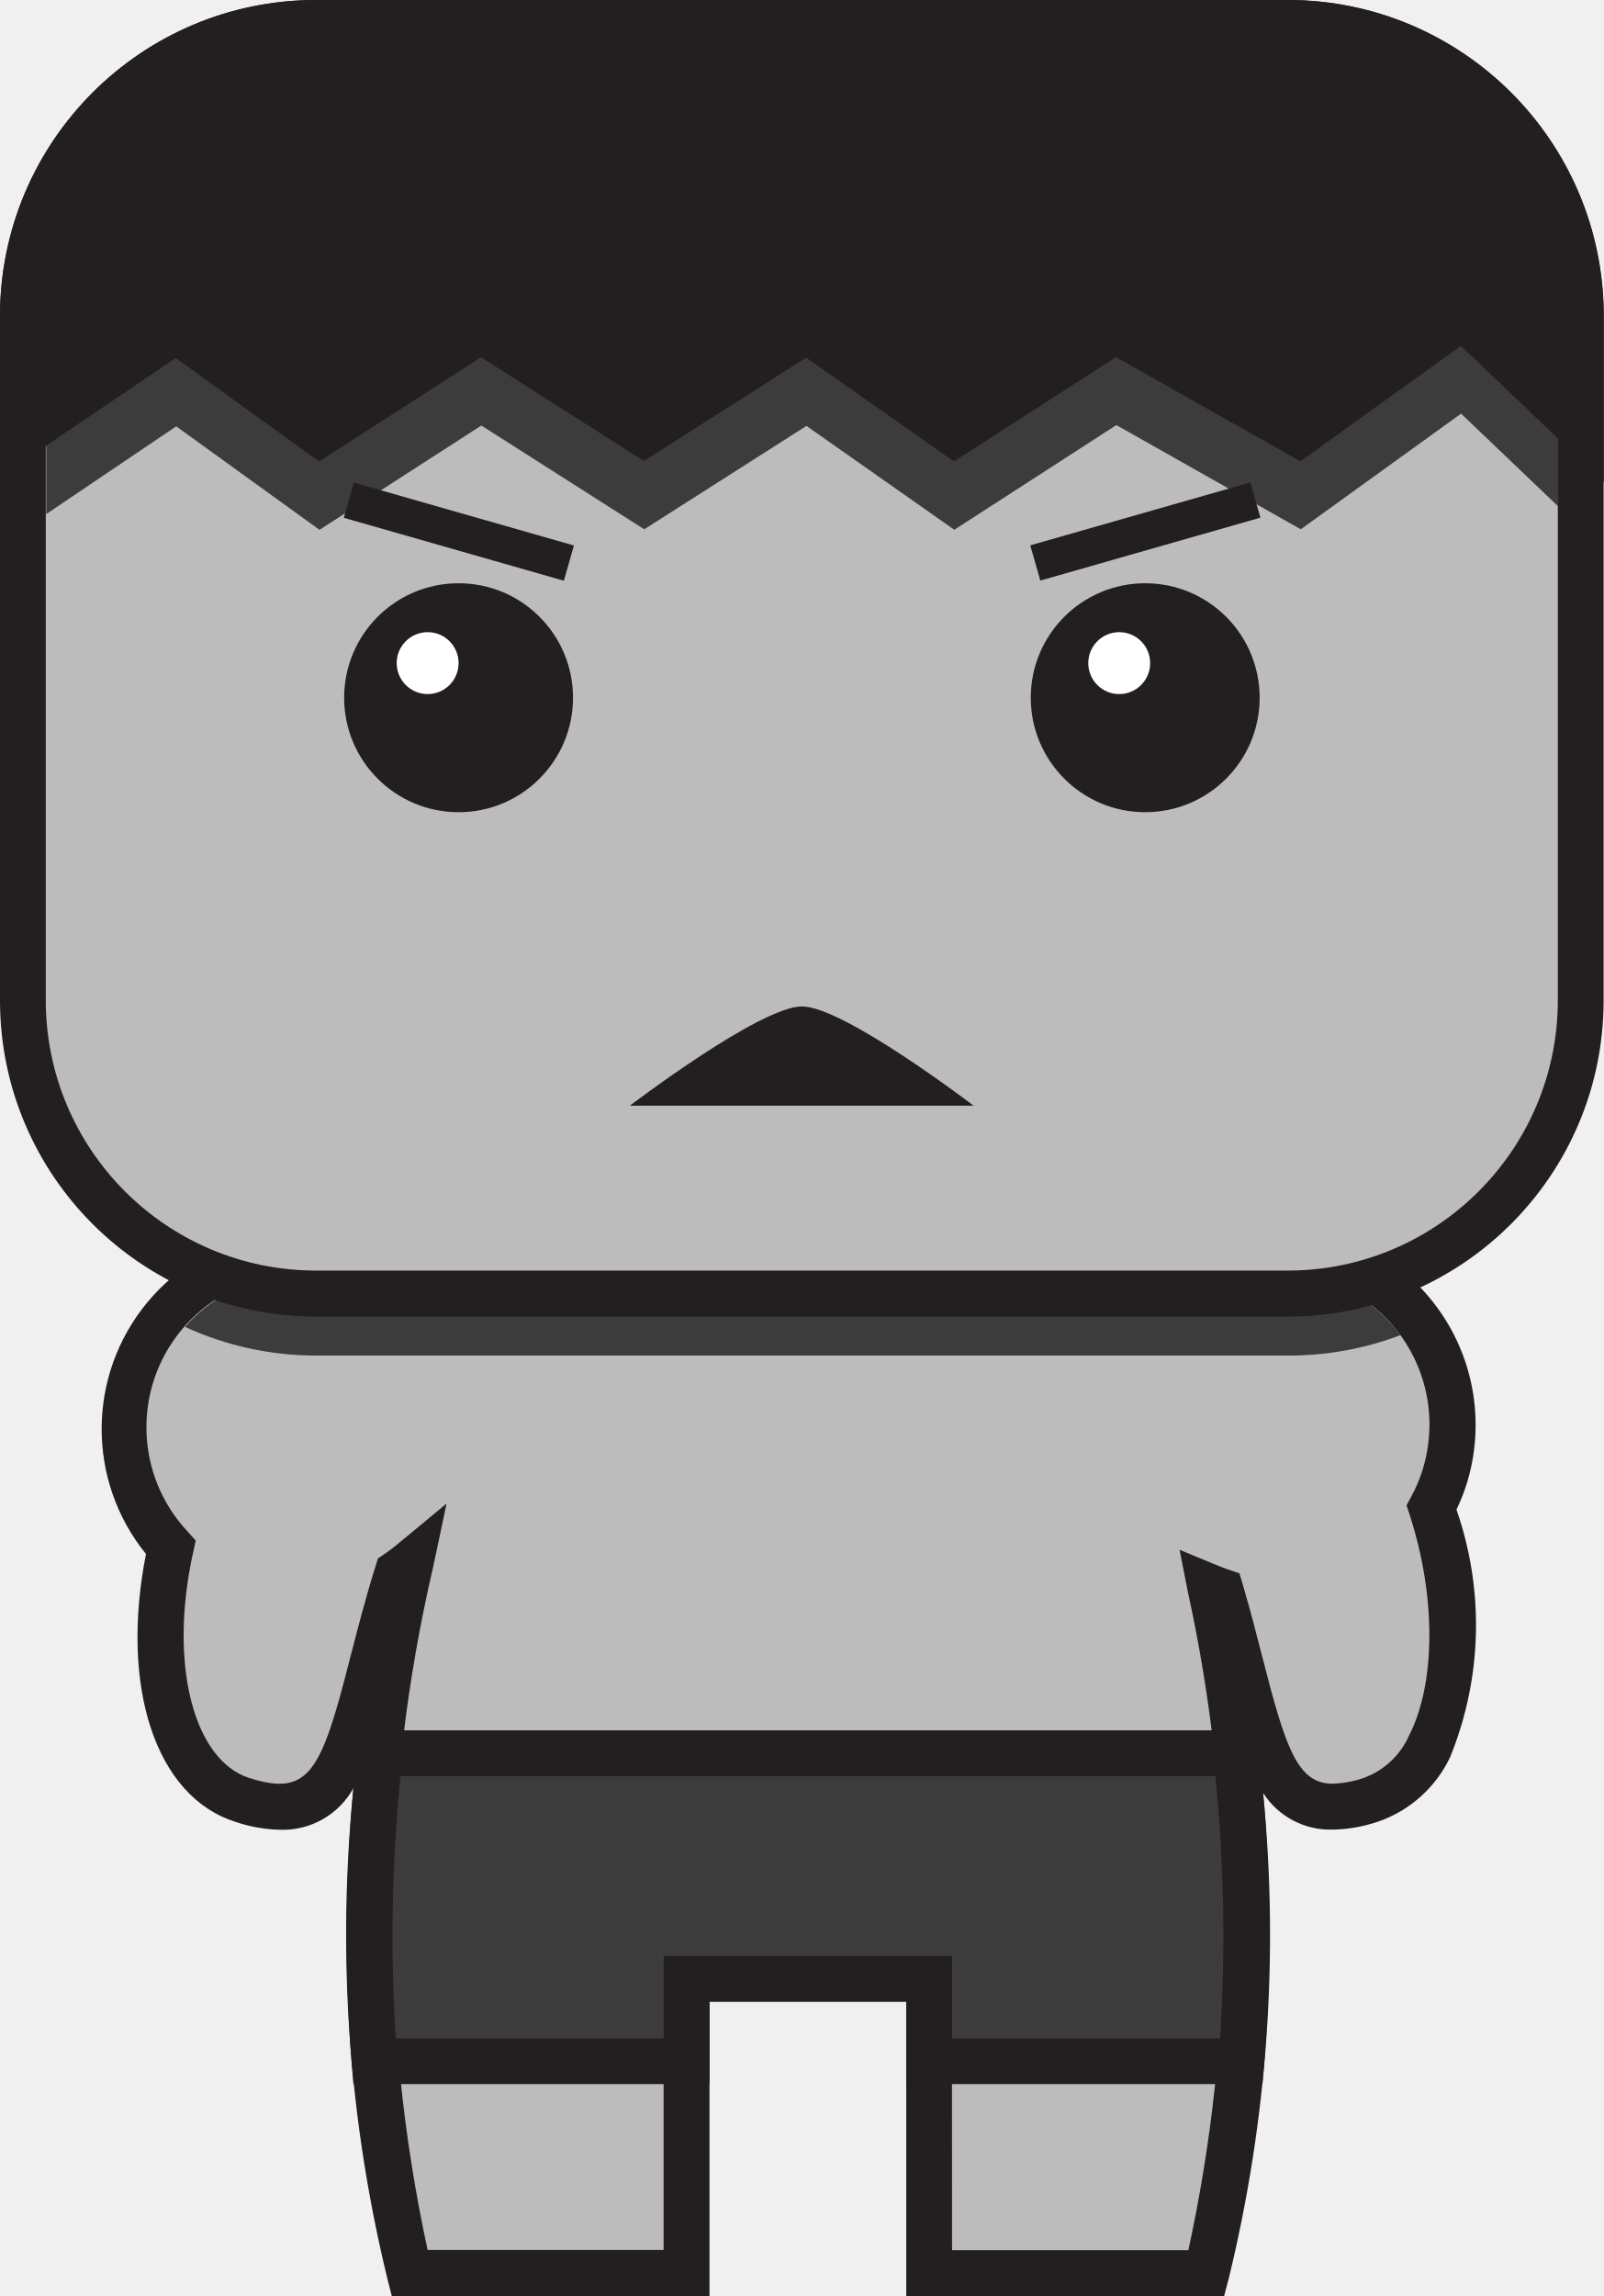
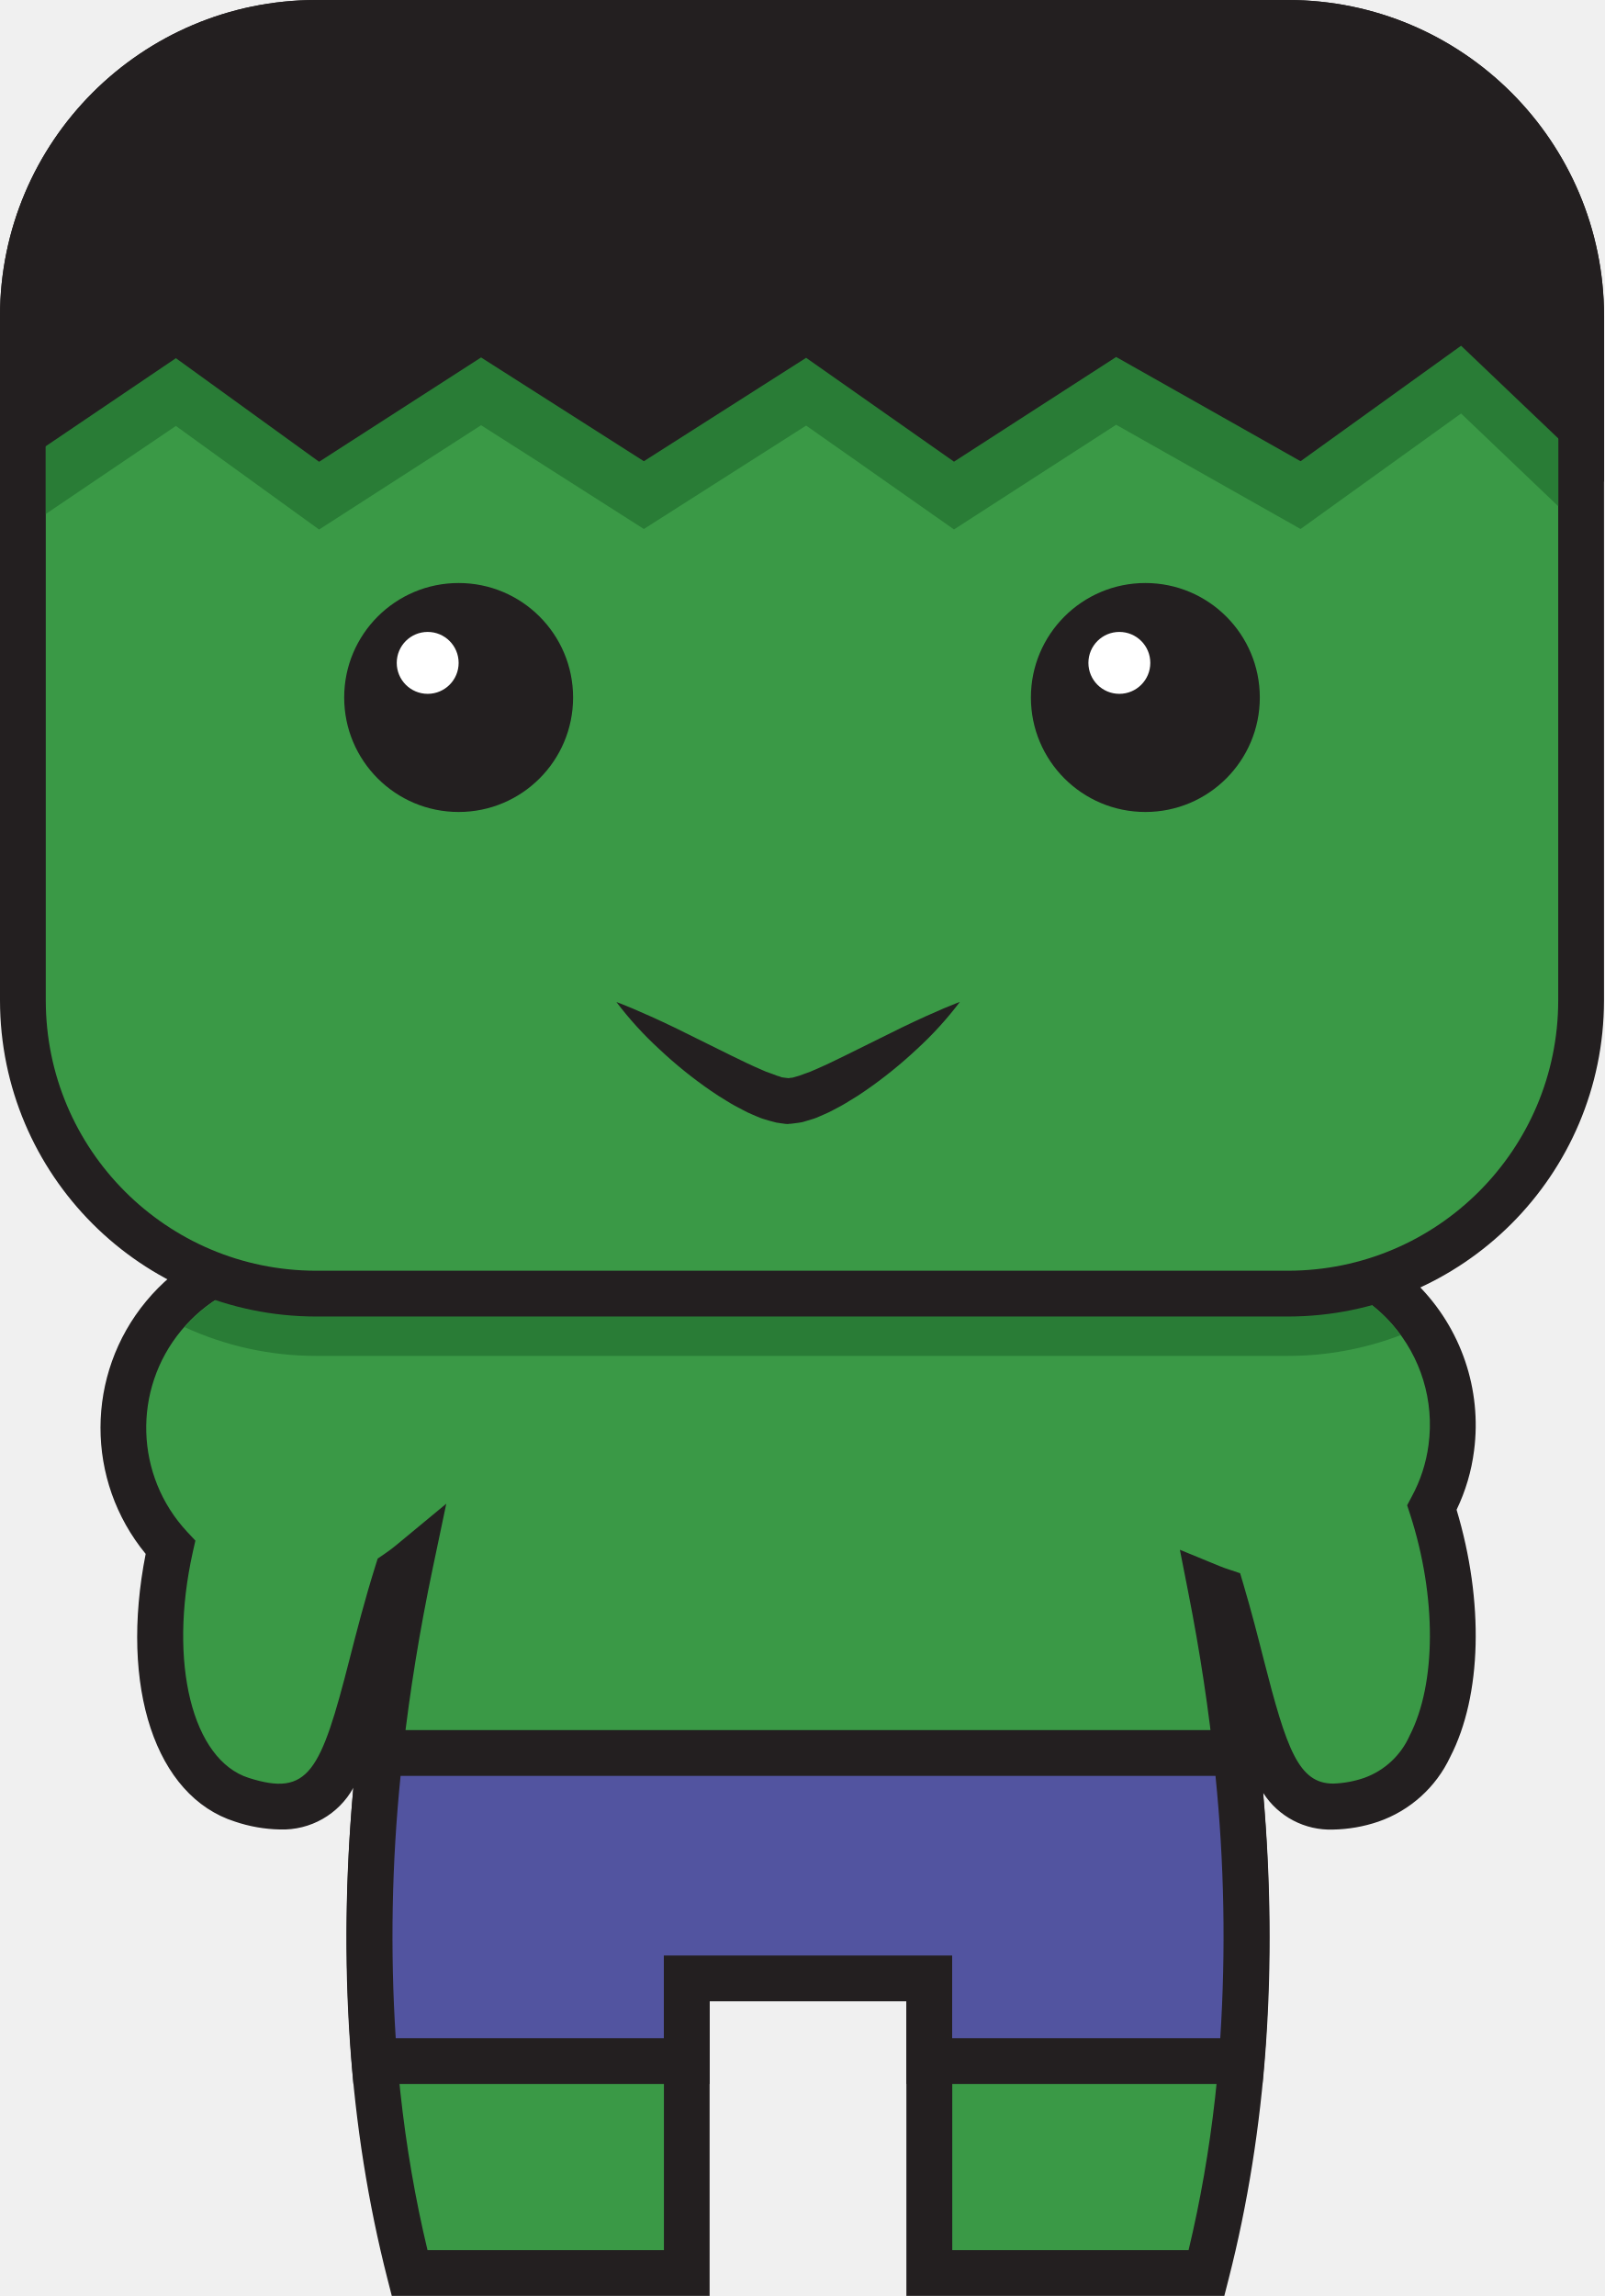
- <svg xmlns="http://www.w3.org/2000/svg" width="47.322" height="67.732" viewBox="0 0 47.322 67.732">
-   <g id="Gruppe_31" data-name="Gruppe 31" transform="translate(0)">
-     <path id="Pfad_148" data-name="Pfad 148" d="M815.828,707.487a5.181,5.181,0,0,0-5.808-5.808,5.032,5.032,0,0,0-1.77.575,15.3,15.3,0,0,0-2.323-.519c-.624-1.664-1.081-2.615-1.081-2.615H788.84s-.443.946-1.064,2.6a14.612,14.612,0,0,0-3.2.794,5.176,5.176,0,0,0-6.538,7.915c-.754,3.407-.059,6.754,2.11,7.443,3.318,1.056,3.158-2.161,4.593-6.686a4.7,4.7,0,0,0,.389-.292c-1.256,5.978-1.915,13.532-.024,20.939h8.169v-8.693h7.156v8.691h8.188a46.407,46.407,0,0,0,.122-20.232c.105.043.213.081.321.119,1.253,4.239,1.235,7.164,4.42,6.151,2.418-.77,3-4.841,1.791-8.618A5.04,5.04,0,0,0,815.828,707.487Z" transform="translate(-773.009 -664.779)" fill="#bcbcbc" />
-     <path id="Pfad_149" data-name="Pfad 149" d="M807.417,730.686h-9.38V722h-5.806v8.691h-9.374l-.13-.511a42.927,42.927,0,0,1-1-14.48,2.38,2.38,0,0,1-2.161,1.232,4.411,4.411,0,0,1-1.329-.235c-2.348-.746-3.409-3.969-2.634-7.9a5.851,5.851,0,0,1,7.332-8.831,15.6,15.6,0,0,1,2.629-.675c.54-1.432.927-2.245.946-2.28l.181-.389h16.876l.181.389c.019.035.4.854.951,2.3a16.069,16.069,0,0,1,1.775.389,5.714,5.714,0,0,1,1.753-.519,5.857,5.857,0,0,1,6.562,6.562,5.638,5.638,0,0,1-.516,1.745,10.333,10.333,0,0,1-.184,7.294,3.68,3.68,0,0,1-2.129,1.91,4.381,4.381,0,0,1-1.326.235h0a2.353,2.353,0,0,1-2.067-1.081,42.8,42.8,0,0,1-1.016,14.332Zm-8.029-1.351h6.973a45.467,45.467,0,0,0-.016-19.427l-.243-1.235,1.164.481c.092.038.186.07.27.1l.332.113.1.335c.232.783.421,1.534.592,2.194.681,2.666,1.035,3.677,2.056,3.677h0a3.1,3.1,0,0,0,.919-.17,2.332,2.332,0,0,0,1.335-1.243c.791-1.537.81-4.1.019-6.527l-.089-.27.135-.254a4.338,4.338,0,0,0,.5-1.532,4.466,4.466,0,0,0-1.081-3.566,4.536,4.536,0,0,0-3.969-1.489,4.376,4.376,0,0,0-1.534.5l-.249.132-.27-.081a14.39,14.39,0,0,0-2.218-.494l-.4-.057-.141-.375c-.378-1.01-.692-1.759-.875-2.177H787.563c-.181.419-.494,1.162-.87,2.161l-.141.375-.4.054a14.2,14.2,0,0,0-3.05.751l-.316.119-.27-.178a4.5,4.5,0,0,0-5.689,6.878l.243.27-.076.349c-.724,3.263,0,6.122,1.653,6.654,1.767.562,2.123-.17,2.972-3.512.211-.81.448-1.751.759-2.739l.07-.224.195-.132c.124-.086.238-.17.34-.254l1.489-1.232-.4,1.891a45.88,45.88,0,0,0-.159,20.126h6.964v-8.685h8.507Z" transform="translate(-771.295 -662.954)" fill="#231f20" />
-     <path id="Pfad_150" data-name="Pfad 150" d="M829.289,772.528a47.585,47.585,0,0,0-.159-9.088H803.867a47.6,47.6,0,0,0-.16,9.088h9.212V770.1h7.156v2.431Z" transform="translate(-792.659 -711.722)" fill="#3c3c3c" />
-     <path id="Pfad_151" data-name="Pfad 151" d="M828.086,771.379H817.577v-2.431h-5.806v2.431H801.263l-.051-.619a48.162,48.162,0,0,1,.162-9.218l.065-.6h26.475l.068.6a48.341,48.341,0,0,1,.159,9.218Zm-9.158-1.351h7.91a47.224,47.224,0,0,0-.141-7.737H802.654a47.237,47.237,0,0,0-.14,7.737h7.907V767.6h8.507Z" transform="translate(-790.835 -709.898)" fill="#231f20" />
-     <path id="Pfad_152" data-name="Pfad 152" d="M819.265,705.991a2.773,2.773,0,0,0-.27-.33,4.536,4.536,0,0,0-3.969-1.489,4.375,4.375,0,0,0-1.534.5l-.249.132-.27-.081a14.374,14.374,0,0,0-2.218-.494l-.4-.057-.141-.375c-.378-1.01-.692-1.759-.875-2.177H794.212c-.181.419-.494,1.162-.87,2.161l-.14.376-.4.054a14.2,14.2,0,0,0-3.05.754l-.316.119-.27-.178a4.485,4.485,0,0,0-5.765.84,9.252,9.252,0,0,0,3.877.846h28.668A9.276,9.276,0,0,0,819.265,705.991Z" transform="translate(-777.943 -666.603)" fill="#3c3c3c" />
-     <rect id="Rechteck_49" data-name="Rechteck 49" width="45.972" height="37.483" rx="10" transform="translate(0.676 0.683)" fill="#bcbcbc" />
-     <path id="Pfad_153" data-name="Pfad 153" d="M801.2,610.84H772.52a9.328,9.328,0,0,1-9.32-9.317V581.328A9.328,9.328,0,0,1,772.52,572H801.2a9.328,9.328,0,0,1,9.32,9.32v20.194A9.328,9.328,0,0,1,801.2,610.84ZM772.52,573.351a7.978,7.978,0,0,0-7.969,7.97v20.194a7.977,7.977,0,0,0,7.969,7.967H801.2a7.978,7.978,0,0,0,7.969-7.967V581.328a7.977,7.977,0,0,0-7.969-7.969Z" transform="translate(-763.2 -572)" fill="#231f20" />
-     <path id="Pfad_154" data-name="Pfad 154" d="M804.888,579.43H776.206a9.282,9.282,0,0,0-6.335,2.493,7.923,7.923,0,0,0-1.621,4.828v5.838L772.086,590l4.228,3.053,4.776-3.077,4.806,3.061,4.787-3.05,4.363,3.064,4.782-3.088,5.441,3.074L810,589.625l2.866,2.737v-5.611a7.924,7.924,0,0,0-1.621-4.828A9.282,9.282,0,0,0,804.888,579.43Z" transform="translate(-766.886 -577.423)" fill="#3c3c3c" />
-     <ellipse id="Ellipse_30" data-name="Ellipse 30" cx="3.377" cy="3.377" rx="3.377" ry="3.377" transform="translate(10.155 17.206)" fill="#231f20" />
-     <ellipse id="Ellipse_31" data-name="Ellipse 31" cx="3.377" cy="3.377" rx="3.377" ry="3.377" transform="translate(30.416 17.206)" fill="#231f20" />
-     <ellipse id="Ellipse_32" data-name="Ellipse 32" cx="0.913" cy="0.913" rx="0.913" ry="0.913" transform="translate(11.706 18.649)" fill="#fff" />
-     <ellipse id="Ellipse_33" data-name="Ellipse 33" cx="0.913" cy="0.913" rx="0.913" ry="0.913" transform="translate(32.113 18.649)" fill="#fff" />
-     <path id="Pfad_155" data-name="Pfad 155" d="M842.142,684.828s-3.828-2.928-5.065-2.928S832,684.828,832,684.828Z" transform="translate(-813.414 -652.21)" fill="#231f20" />
-     <path id="Pfad_156" data-name="Pfad 156" d="M801.2,572H772.52a9.328,9.328,0,0,0-9.32,9.32v4.752l5.187-3.512,4.228,3.055,4.776-3.077L782.2,585.6l4.787-3.05,4.363,3.063,4.782-3.077,5.441,3.074,4.736-3.407,4.217,4.023v-4.9A9.328,9.328,0,0,0,801.2,572Z" transform="translate(-763.2 -572)" fill="#231f20" />
-     <rect id="Rechteck_50" data-name="Rechteck 50" width="6.754" height="1.081" transform="translate(10.442 14.236) rotate(15.95)" fill="#231f20" />
-     <rect id="Rechteck_51" data-name="Rechteck 51" width="6.754" height="1.081" transform="translate(37.192 15.271) rotate(164.05)" fill="#231f20" />
+ <svg xmlns="http://www.w3.org/2000/svg" id="Ebene_1-2" width="175.19" height="250.7" viewBox="0 0 175.19 250.7">
+   <g id="Gruppe_174" data-name="Gruppe 174">
+     <g id="Gruppe_170" data-name="Gruppe 170">
+       <path id="Pfad_465" data-name="Pfad 465" d="M158.5,158.07a19.177,19.177,0,0,0-21.5-21.5,18.935,18.935,0,0,0-6.56,2.12,55.414,55.414,0,0,0-8.6-1.91c-2.31-6.16-3.96-9.68-3.96-9.68H58.6s-1.64,3.51-3.94,9.64a54.709,54.709,0,0,0-11.84,2.95A19.16,19.16,0,0,0,18.6,168.97c-2.8,12.61-.22,25,7.81,27.55,12.28,3.91,11.69-8,16.96-24.75q.75-.51,1.44-1.08c-4.65,22.14-7.09,50.09-.09,77.51H74.99V216.03h26.49V248.2h30.27c6.73-26.35,4.73-53.19.44-74.89.39.16.79.31,1.19.44,4.64,15.69,4.57,26.52,16.36,22.77,8.96-2.85,11.13-17.92,6.63-31.9a18.814,18.814,0,0,0,2.12-6.55Z" fill="#3a9946" />
+       <path id="Pfad_466" data-name="Pfad 466" d="M133.71,250.69H98.99V218.52H77.5v32.17H42.79l-.48-1.88c-4.21-16.47-5.45-34.42-3.72-53.6a8.814,8.814,0,0,1-8.01,4.55,16.294,16.294,0,0,1-4.92-.86c-8.69-2.76-12.62-14.69-9.75-29.23a21.661,21.661,0,0,1,27.17-32.74,57.691,57.691,0,0,1,9.77-2.45c2.03-5.3,3.43-8.31,3.5-8.44l.67-1.44h62.46l.67,1.44c.06.14,1.48,3.17,3.52,8.5a59.621,59.621,0,0,1,6.53,1.48,20.809,20.809,0,0,1,6.49-1.92,21.682,21.682,0,0,1,24.3,24.29,20.884,20.884,0,0,1-1.91,6.46c3.01,10.03,2.76,20.29-.69,26.98a13.591,13.591,0,0,1-7.87,7.08,16.243,16.243,0,0,1-4.92.86h0a8.69,8.69,0,0,1-7.64-4c1.65,18.99.39,36.76-3.77,53.05l-.48,1.88Zm-29.72-5h25.82c5.15-21.5,5.13-45.68-.05-71.9l-.9-4.57,4.31,1.77c.34.14.69.27,1.04.38l1.23.41.37,1.25c.86,2.9,1.57,5.67,2.19,8.12,2.52,9.87,3.83,13.6,7.61,13.6h0a11.44,11.44,0,0,0,3.4-.63,8.6,8.6,0,0,0,4.94-4.6c2.93-5.69,2.96-15.17.06-24.15l-.33-1.01.5-.94a16.269,16.269,0,0,0,1.84-5.67,16.6,16.6,0,0,0-4.02-13.2,16.775,16.775,0,0,0-14.68-5.51,16.387,16.387,0,0,0-5.68,1.84l-.92.5-1-.31a54.428,54.428,0,0,0-8.21-1.83l-1.47-.21-.52-1.39c-1.4-3.74-2.56-6.51-3.24-8.06H60.22c-.67,1.55-1.83,4.3-3.22,8.02l-.52,1.4-1.48.2a51.975,51.975,0,0,0-11.29,2.81l-1.16.44-1.05-.66a16.665,16.665,0,0,0-21.06,25.47l.9.96-.29,1.28c-2.68,12.08-.05,22.67,6.12,24.63,6.54,2.08,7.86-.63,11.01-12.98.78-3.04,1.66-6.48,2.81-10.14l.26-.83.72-.49c.47-.32.88-.63,1.26-.94l5.51-4.56-1.47,7c-5.71,27.2-5.91,52.25-.58,74.5H72.51V213.52H104v32.17Z" fill="#231f20" />
+     </g>
+     <g id="Gruppe_171" data-name="Gruppe 171">
+       <path id="Pfad_467" data-name="Pfad 467" d="M135.59,225.05a176.149,176.149,0,0,0-.59-33.64H41.49a176.134,176.134,0,0,0-.59,33.64H75v-9.03h26.49v9.03Z" fill="#5254a0" />
+       <path id="Pfad_468" data-name="Pfad 468" d="M137.89,227.55H98.99v-9.03H77.5v9.03H38.6l-.19-2.29a178.186,178.186,0,0,1,.6-34.12l.24-2.23h97.99l.24,2.23a178.926,178.926,0,0,1,.59,34.12l-.19,2.29Zm-33.9-5h29.28a173.665,173.665,0,0,0-.52-28.64h-89a173.749,173.749,0,0,0-.53,28.64H72.5v-9.03h31.49Z" fill="#231f20" />
+     </g>
+     <path id="Pfad_469" data-name="Pfad 469" d="M152.96,145.77c-.3-.41-.62-.82-.96-1.21a16.775,16.775,0,0,0-14.68-5.51,16.387,16.387,0,0,0-5.68,1.84l-.92.5-1-.31a54.428,54.428,0,0,0-8.21-1.83l-1.47-.21-.52-1.39c-1.4-3.74-2.56-6.51-3.24-8.06H60.22c-.67,1.55-1.83,4.3-3.22,8.02l-.52,1.4-1.48.2a51.975,51.975,0,0,0-11.29,2.81l-1.16.44-1.05-.66a16.6,16.6,0,0,0-21.34,3.11,34.257,34.257,0,0,0,14.35,3.14H140.69a34.346,34.346,0,0,0,12.29-2.27Z" fill="#297c36" />
+     <g id="Gruppe_172" data-name="Gruppe 172">
+       <rect id="Rechteck_189" data-name="Rechteck 189" width="170.17" height="138.75" rx="32" transform="translate(2.5 2.5)" fill="#3a9946" />
+       <path id="Pfad_470" data-name="Pfad 470" d="M140.67,143.75H34.5A34.543,34.543,0,0,1,0,109.25V34.5A34.543,34.543,0,0,1,34.5,0H140.68a34.543,34.543,0,0,1,34.5,34.5v74.75a34.543,34.543,0,0,1-34.5,34.5ZM34.5,5A29.529,29.529,0,0,0,5,34.5v74.75a29.529,29.529,0,0,0,29.5,29.5H140.68a29.529,29.529,0,0,0,29.5-29.5V34.5A29.529,29.529,0,0,0,140.68,5Z" fill="#231f20" />
+       <path id="Pfad_471" data-name="Pfad 471" d="M140.67,7.4H34.5a34.363,34.363,0,0,0-23.45,9.23A29.352,29.352,0,0,0,5,34.5V56.12l14.21-9.61L34.85,57.82,52.54,46.43,70.32,57.76,88.04,46.47l16.15,11.34L121.9,46.38l20.14,11.38,17.53-12.61,10.62,10.13V34.51a29.352,29.352,0,0,0-6.05-17.87,34.363,34.363,0,0,0-23.45-9.23Z" fill="#297c36" />
+     </g>
+     <g id="Gruppe_173" data-name="Gruppe 173">
+       <circle id="Ellipse_58" data-name="Ellipse 58" cx="12.5" cy="12.5" r="12.5" transform="translate(37.59 63.66)" fill="#231f20" />
+       <circle id="Ellipse_59" data-name="Ellipse 59" cx="12.5" cy="12.5" r="12.5" transform="translate(112.59 63.66)" fill="#231f20" />
+       <circle id="Ellipse_60" data-name="Ellipse 60" cx="3.38" cy="3.38" r="3.38" transform="translate(43.33 69)" fill="#fff" />
+       <circle id="Ellipse_61" data-name="Ellipse 61" cx="3.38" cy="3.38" r="3.38" transform="translate(118.87 69)" fill="#fff" />
+     </g>
+     <path id="Pfad_472" data-name="Pfad 472" d="M140.67,0H34.5A34.543,34.543,0,0,0,0,34.5V52.1L19.21,39.11,34.85,50.42,52.54,39.03,70.32,50.36,88.04,39.07l16.15,11.34L121.9,38.98l20.14,11.38,17.53-12.61,15.62,14.89V34.5A34.543,34.543,0,0,0,140.69,0Z" fill="#231f20" />
+     <path id="Pfad_473" data-name="Pfad 473" d="M104.84,109.39a38.407,38.407,0,0,1-4.72,5.18,48.354,48.354,0,0,1-5.58,4.5c-.54.38-1.11.75-1.71,1.1-.58.37-1.21.72-1.86,1.05a10.547,10.547,0,0,1-1.01.48c-.36.15-.69.32-1.08.45l-1.23.37c-.23.05-.52.09-.77.12l-.4.05-.2.02h-.15l-.02.02c-.13,0,.26.02-.3-.01-.35-.05-.65-.08-1.04-.15-.49-.12-.98-.26-1.46-.41-.45-.15-.74-.3-1.11-.45a10.546,10.546,0,0,1-1.01-.48c-.65-.33-1.28-.67-1.86-1.04-.6-.36-1.17-.72-1.71-1.1a47.508,47.508,0,0,1-5.58-4.5,38.407,38.407,0,0,1-4.72-5.18s.67.24,1.8.72,2.71,1.18,4.56,2.07c1.81.9,3.92,1.94,6.19,3.06,1.11.55,2.26,1.1,3.38,1.58a7.3,7.3,0,0,0,.84.33c.26.08.59.23.78.29a2.946,2.946,0,0,1,.5.17c.29.05.66.08.99.12-.54-.03-.15,0-.27-.02h.05l.06-.02.11-.02a2.321,2.321,0,0,0,.24-.02l.73-.21c.52-.21,1.08-.36,1.65-.63,1.13-.48,2.27-1.03,3.38-1.58,2.26-1.12,4.38-2.17,6.19-3.06,1.84-.89,3.43-1.6,4.56-2.08s1.8-.72,1.8-.72Z" fill="#231f20" />
  </g>
</svg>
